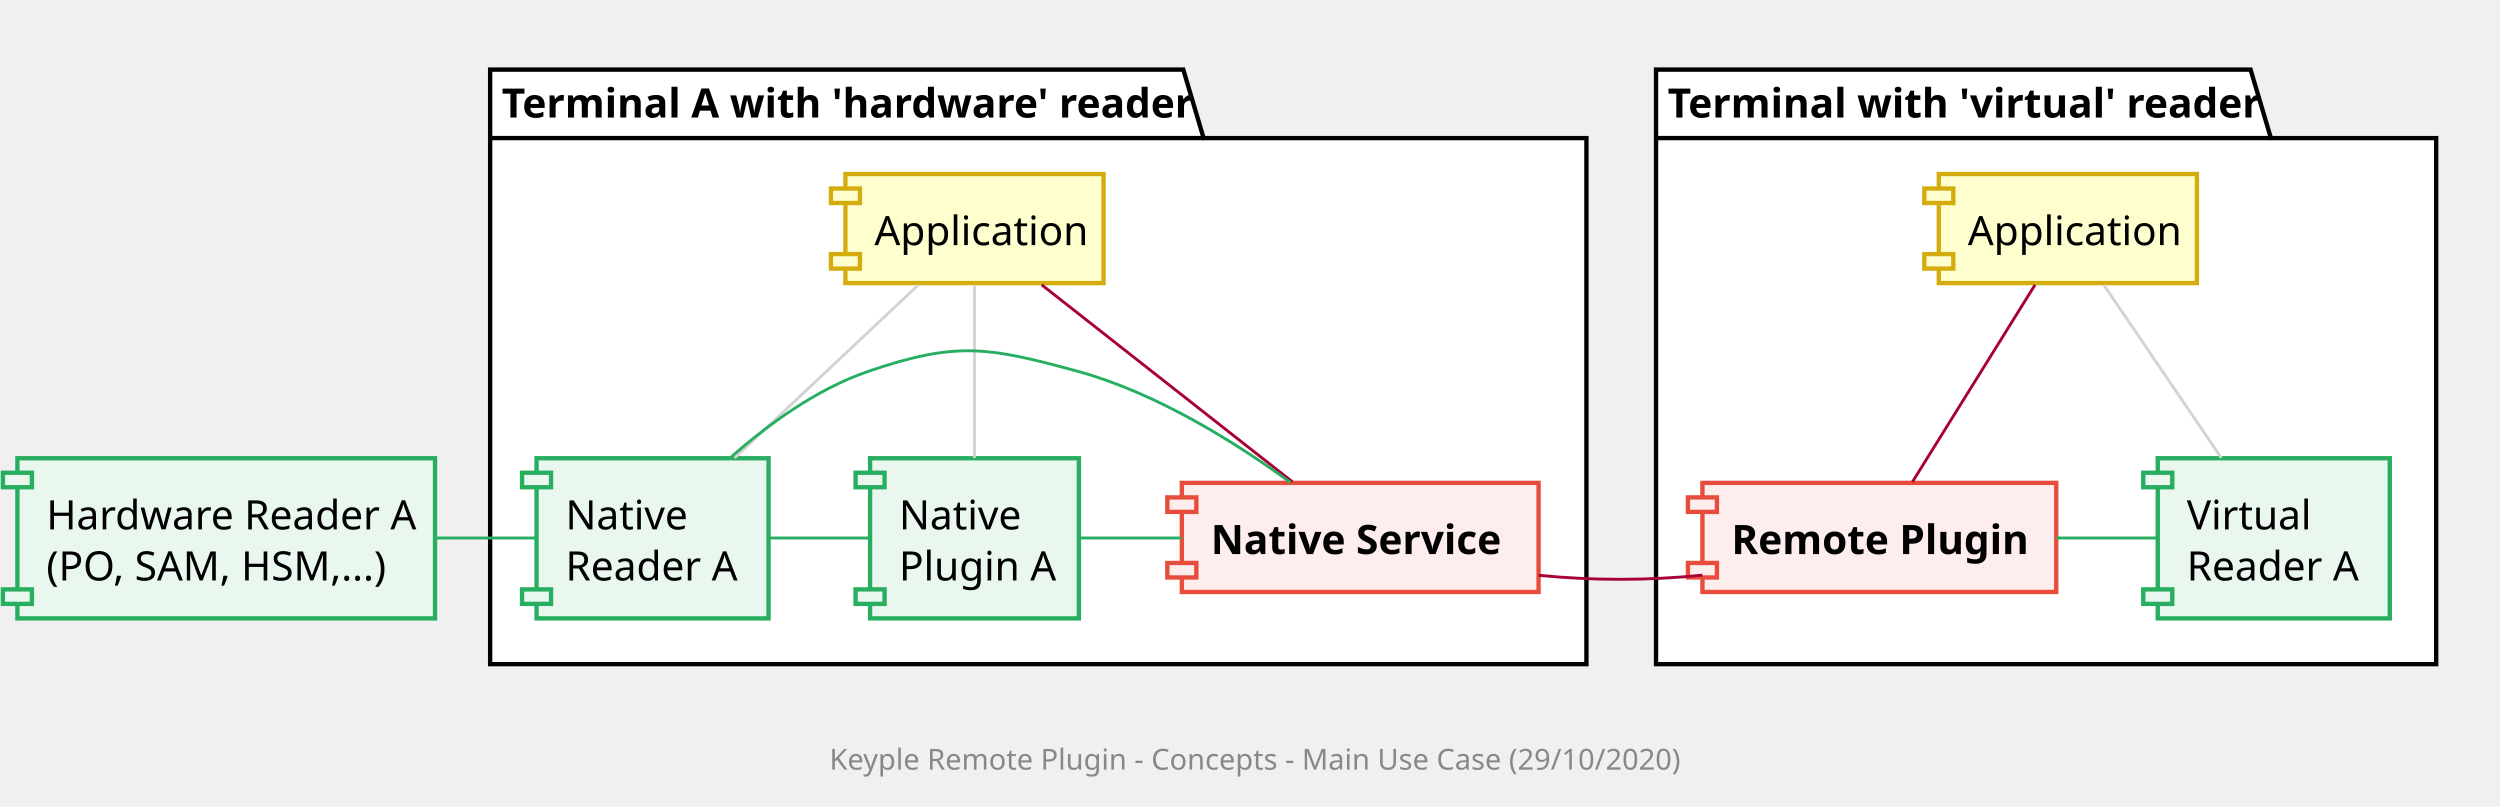
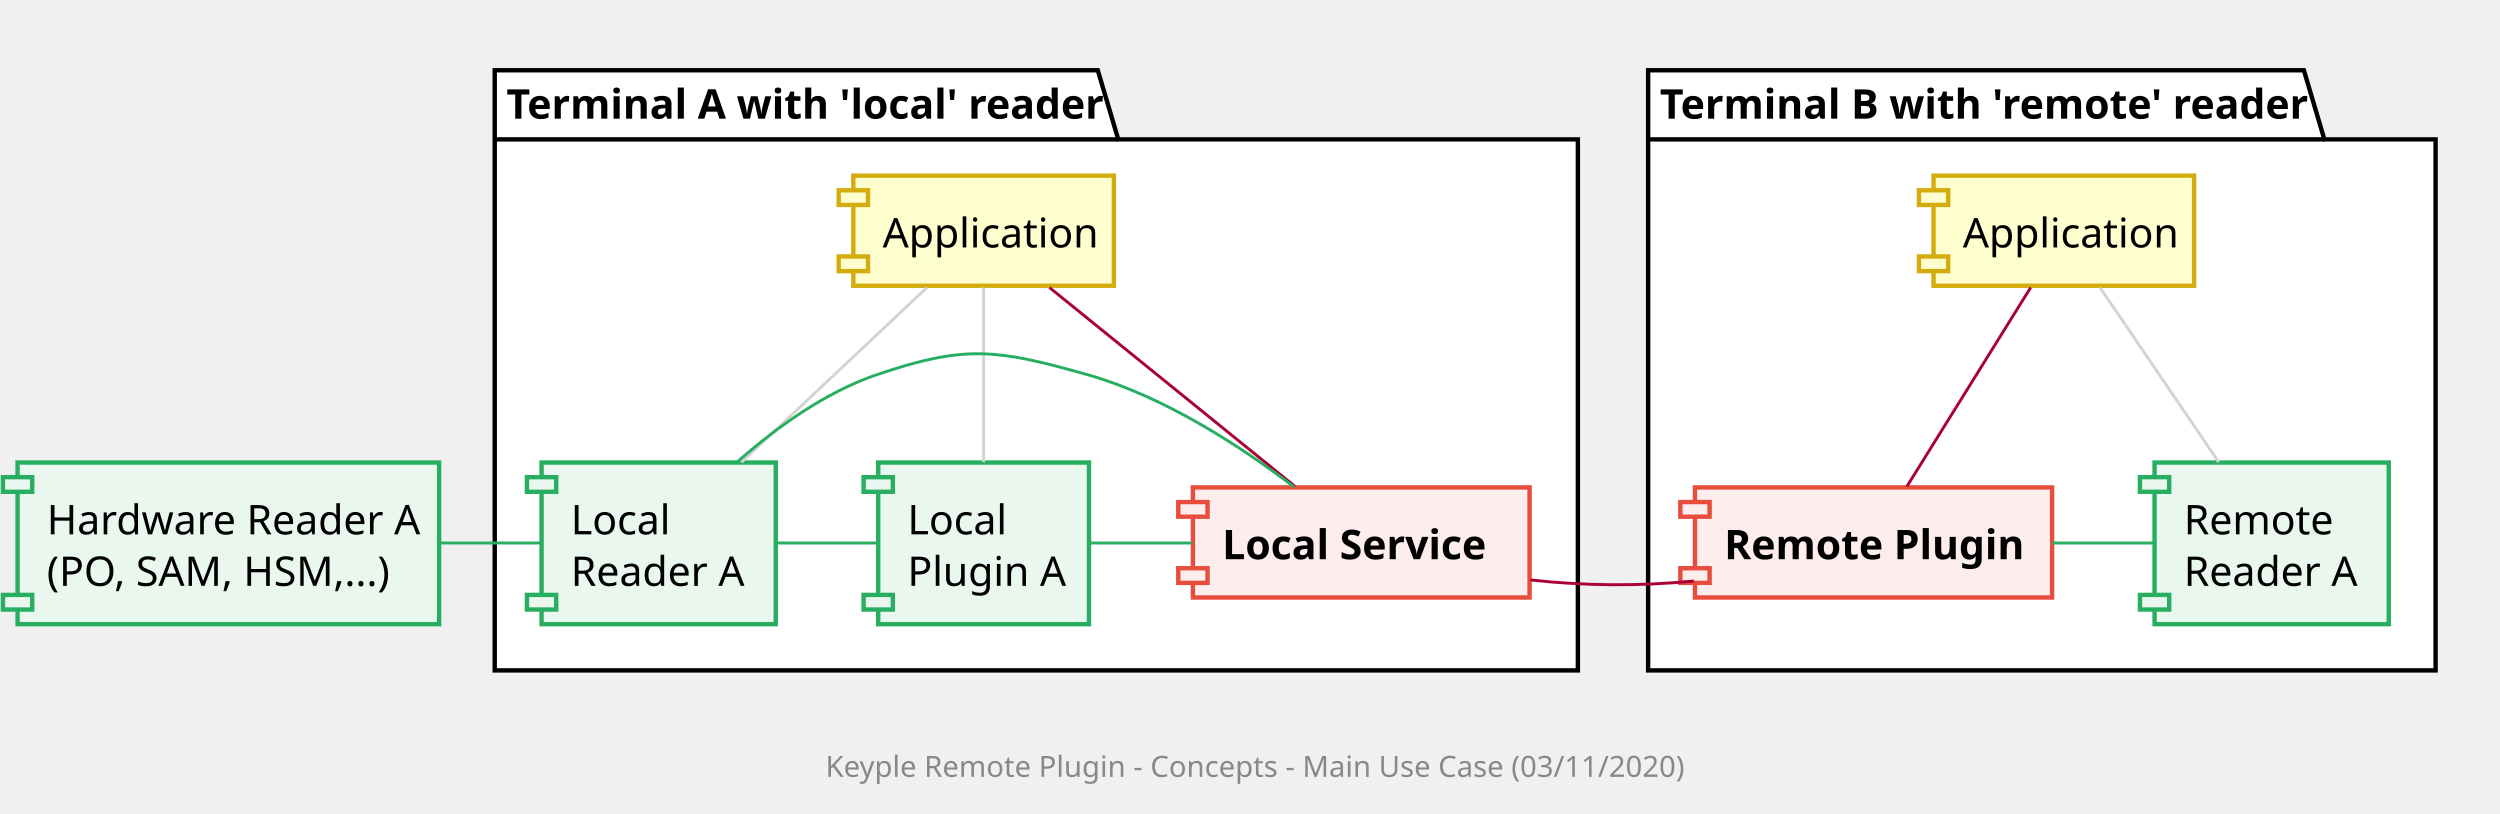
- <svg xmlns="http://www.w3.org/2000/svg" contentScriptType="application/ecmascript" contentStyleType="text/css" height="695px" preserveAspectRatio="none" style="width:2155px;height:695px;" version="1.1" viewBox="0 0 2155 695" width="2155px" zoomAndPan="magnify">
+ <svg xmlns="http://www.w3.org/2000/svg" contentScriptType="application/ecmascript" contentStyleType="text/css" height="695px" preserveAspectRatio="none" style="width:2135px;height:695px;" version="1.1" viewBox="0 0 2135 695" width="2135px" zoomAndPan="magnify">
  <defs />
  <g>
-     <polygon fill="#FFFFFF" points="422.5,60,1020,60,1037.5,119.023,1367.5,119.023,1367.5,572.5,422.5,572.5,422.5,60" style="stroke: #000000; stroke-width: 3.75;" />
-     <line style="stroke: #000000; stroke-width: 3.75;" x1="422.5" x2="1037.5" y1="119.023" y2="119.023" />
-     <text fill="#000000" font-family="sans-serif" font-size="35" font-weight="bold" lengthAdjust="spacingAndGlyphs" textLength="582.5" x="432.5" y="101.333">Terminal A with 'hardware' reader</text>
-     <polygon fill="#FFFFFF" points="1427.5,60,1940,60,1957.5,119.023,2100,119.023,2100,572.5,1427.5,572.5,1427.5,60" style="stroke: #000000; stroke-width: 3.75;" />
-     <line style="stroke: #000000; stroke-width: 3.75;" x1="1427.5" x2="1957.5" y1="119.023" y2="119.023" />
-     <text fill="#000000" font-family="sans-serif" font-size="35" font-weight="bold" lengthAdjust="spacingAndGlyphs" textLength="497.5" x="1437.5" y="101.333">Terminal with 'virtual' reader</text>
+     <polygon fill="#FFFFFF" points="422.5,60,937.5,60,955,119.023,1347.5,119.023,1347.5,572.5,422.5,572.5,422.5,60" style="stroke: #000000; stroke-width: 3.75;" />
+     <line style="stroke: #000000; stroke-width: 3.75;" x1="422.5" x2="955" y1="119.023" y2="119.023" />
+     <text fill="#000000" font-family="sans-serif" font-size="35" font-weight="bold" lengthAdjust="spacingAndGlyphs" textLength="500" x="432.5" y="101.333">Terminal A with 'local' reader</text>
+     <polygon fill="#FFFFFF" points="1407.5,60,1967.5,60,1985,119.023,2080,119.023,2080,572.5,1407.5,572.5,1407.5,60" style="stroke: #000000; stroke-width: 3.75;" />
+     <line style="stroke: #000000; stroke-width: 3.75;" x1="1407.5" x2="1985" y1="119.023" y2="119.023" />
+     <text fill="#000000" font-family="sans-serif" font-size="35" font-weight="bold" lengthAdjust="spacingAndGlyphs" textLength="545" x="1417.5" y="101.333">Terminal B with 'remote' reader</text>
    <rect fill="#FEFECE" height="94.023" style="stroke: #D4AC0D; stroke-width: 3.75;" width="222.5" x="728.75" y="150" />
    <rect fill="#FEFECE" height="12.5" style="stroke: #D4AC0D; stroke-width: 3.75;" width="25" x="716.25" y="162.5" />
    <rect fill="#FEFECE" height="12.5" style="stroke: #D4AC0D; stroke-width: 3.75;" width="25" x="716.25" y="219.023" />
    <text fill="#000000" font-family="sans-serif" font-size="35" lengthAdjust="spacingAndGlyphs" textLength="172.5" x="753.75" y="211.333">Application</text>
-     <rect fill="#FDEDEC" height="94.023" style="stroke: #E74C3C; stroke-width: 3.75;" width="307.5" x="1018.75" y="416.25" />
+     <rect fill="#FDEDEC" height="94.023" style="stroke: #E74C3C; stroke-width: 3.75;" width="287.5" x="1018.75" y="416.25" />
    <rect fill="#FDEDEC" height="12.5" style="stroke: #E74C3C; stroke-width: 3.75;" width="25" x="1006.25" y="428.75" />
    <rect fill="#FDEDEC" height="12.5" style="stroke: #E74C3C; stroke-width: 3.75;" width="25" x="1006.25" y="485.273" />
-     <text fill="#000000" font-family="sans-serif" font-size="35" font-weight="bold" lengthAdjust="spacingAndGlyphs" textLength="257.5" x="1043.75" y="477.583">Native Service</text>
+     <text fill="#000000" font-family="sans-serif" font-size="35" font-weight="bold" lengthAdjust="spacingAndGlyphs" textLength="237.5" x="1043.75" y="477.583">Local Service</text>
    <rect fill="#E9F7EF" height="138.047" style="stroke: #27AE60; stroke-width: 3.75;" width="180" x="750" y="395" />
    <rect fill="#E9F7EF" height="12.5" style="stroke: #27AE60; stroke-width: 3.75;" width="25" x="737.5" y="407.5" />
    <rect fill="#E9F7EF" height="12.5" style="stroke: #27AE60; stroke-width: 3.75;" width="25" x="737.5" y="508.047" />
-     <text fill="#000000" font-family="sans-serif" font-size="35" lengthAdjust="spacingAndGlyphs" textLength="97.5" x="775" y="456.333">Native</text>
+     <text fill="#000000" font-family="sans-serif" font-size="35" lengthAdjust="spacingAndGlyphs" textLength="85" x="775" y="456.333">Local</text>
    <text fill="#000000" font-family="sans-serif" font-size="35" lengthAdjust="spacingAndGlyphs" textLength="130" x="775" y="500.356">Plugin A</text>
    <rect fill="#E9F7EF" height="138.047" style="stroke: #27AE60; stroke-width: 3.75;" width="200" x="462.5" y="395" />
    <rect fill="#E9F7EF" height="12.5" style="stroke: #27AE60; stroke-width: 3.75;" width="25" x="450" y="407.5" />
    <rect fill="#E9F7EF" height="12.5" style="stroke: #27AE60; stroke-width: 3.75;" width="25" x="450" y="508.047" />
-     <text fill="#000000" font-family="sans-serif" font-size="35" lengthAdjust="spacingAndGlyphs" textLength="97.5" x="487.5" y="456.333">Native</text>
+     <text fill="#000000" font-family="sans-serif" font-size="35" lengthAdjust="spacingAndGlyphs" textLength="85" x="487.5" y="456.333">Local</text>
    <text fill="#000000" font-family="sans-serif" font-size="35" lengthAdjust="spacingAndGlyphs" textLength="150" x="487.5" y="500.356">Reader A</text>
-     <rect fill="#FEFECE" height="94.023" style="stroke: #D4AC0D; stroke-width: 3.75;" width="222.5" x="1671.25" y="150" />
-     <rect fill="#FEFECE" height="12.5" style="stroke: #D4AC0D; stroke-width: 3.75;" width="25" x="1658.75" y="162.5" />
-     <rect fill="#FEFECE" height="12.5" style="stroke: #D4AC0D; stroke-width: 3.75;" width="25" x="1658.75" y="219.023" />
-     <text fill="#000000" font-family="sans-serif" font-size="35" lengthAdjust="spacingAndGlyphs" textLength="172.5" x="1696.25" y="211.333">Application</text>
-     <rect fill="#FDEDEC" height="94.023" style="stroke: #E74C3C; stroke-width: 3.75;" width="305" x="1467.5" y="416.25" />
-     <rect fill="#FDEDEC" height="12.5" style="stroke: #E74C3C; stroke-width: 3.75;" width="25" x="1455" y="428.75" />
-     <rect fill="#FDEDEC" height="12.5" style="stroke: #E74C3C; stroke-width: 3.75;" width="25" x="1455" y="485.273" />
-     <text fill="#000000" font-family="sans-serif" font-size="35" font-weight="bold" lengthAdjust="spacingAndGlyphs" textLength="255" x="1492.5" y="477.583">Remote Plugin</text>
-     <rect fill="#E9F7EF" height="138.047" style="stroke: #27AE60; stroke-width: 3.75;" width="200" x="1860" y="395" />
-     <rect fill="#E9F7EF" height="12.5" style="stroke: #27AE60; stroke-width: 3.75;" width="25" x="1847.5" y="407.5" />
-     <rect fill="#E9F7EF" height="12.5" style="stroke: #27AE60; stroke-width: 3.75;" width="25" x="1847.5" y="508.047" />
-     <text fill="#000000" font-family="sans-serif" font-size="35" lengthAdjust="spacingAndGlyphs" textLength="100" x="1885" y="456.333">Virtual</text>
-     <text fill="#000000" font-family="sans-serif" font-size="35" lengthAdjust="spacingAndGlyphs" textLength="150" x="1885" y="500.356">Reader A</text>
+     <rect fill="#FEFECE" height="94.023" style="stroke: #D4AC0D; stroke-width: 3.75;" width="222.5" x="1651.25" y="150" />
+     <rect fill="#FEFECE" height="12.5" style="stroke: #D4AC0D; stroke-width: 3.75;" width="25" x="1638.75" y="162.5" />
+     <rect fill="#FEFECE" height="12.5" style="stroke: #D4AC0D; stroke-width: 3.75;" width="25" x="1638.75" y="219.023" />
+     <text fill="#000000" font-family="sans-serif" font-size="35" lengthAdjust="spacingAndGlyphs" textLength="172.5" x="1676.25" y="211.333">Application</text>
+     <rect fill="#FDEDEC" height="94.023" style="stroke: #E74C3C; stroke-width: 3.75;" width="305" x="1447.5" y="416.25" />
+     <rect fill="#FDEDEC" height="12.5" style="stroke: #E74C3C; stroke-width: 3.75;" width="25" x="1435" y="428.75" />
+     <rect fill="#FDEDEC" height="12.5" style="stroke: #E74C3C; stroke-width: 3.75;" width="25" x="1435" y="485.273" />
+     <text fill="#000000" font-family="sans-serif" font-size="35" font-weight="bold" lengthAdjust="spacingAndGlyphs" textLength="255" x="1472.5" y="477.583">Remote Plugin</text>
+     <rect fill="#E9F7EF" height="138.047" style="stroke: #27AE60; stroke-width: 3.75;" width="200" x="1840" y="395" />
+     <rect fill="#E9F7EF" height="12.5" style="stroke: #27AE60; stroke-width: 3.75;" width="25" x="1827.5" y="407.5" />
+     <rect fill="#E9F7EF" height="12.5" style="stroke: #27AE60; stroke-width: 3.75;" width="25" x="1827.5" y="508.047" />
+     <text fill="#000000" font-family="sans-serif" font-size="35" lengthAdjust="spacingAndGlyphs" textLength="122.5" x="1865" y="456.333">Remote</text>
+     <text fill="#000000" font-family="sans-serif" font-size="35" lengthAdjust="spacingAndGlyphs" textLength="150" x="1865" y="500.356">Reader A</text>
    <rect fill="#E9F7EF" height="138.047" style="stroke: #27AE60; stroke-width: 3.75;" width="360" x="15" y="395" />
    <rect fill="#E9F7EF" height="12.5" style="stroke: #27AE60; stroke-width: 3.75;" width="25" x="2.5" y="407.5" />
    <rect fill="#E9F7EF" height="12.5" style="stroke: #27AE60; stroke-width: 3.75;" width="25" x="2.5" y="508.047" />
    <text fill="#000000" font-family="sans-serif" font-size="35" lengthAdjust="spacingAndGlyphs" textLength="310" x="40" y="456.333">Hardware Reader A</text>
    <text fill="#000000" font-family="sans-serif" font-size="35" lengthAdjust="spacingAndGlyphs" textLength="300" x="40" y="500.356">(PO, SAM, HSM,...)</text>
-     <path d="M840,245.507 C840,286.733 840,347.993 840,394.713 " fill="none" id="appA-nativePluginA" style="stroke: #D3D3D3; stroke-width: 2.5;" />
-     <path d="M791.663,245.507 C747.872,286.733 682.803,347.993 633.175,394.713 " fill="none" id="appA-nativeReaderA" style="stroke: #D3D3D3; stroke-width: 2.5;" />
-     <path d="M897.918,245.507 C958.572,293.165 1053.307,367.598 1114.13,415.389 " fill="none" id="appA-nativeServiceA" style="stroke: #A80036; stroke-width: 2.5;" />
-     <path d="M663.31,463.75 C692.067,463.75 720.827,463.75 749.585,463.75 " fill="none" id="nativeReaderA-nativePluginA" style="stroke: #27AE60; stroke-width: 2.5;" />
-     <path d="M930.268,463.75 C959.602,463.75 988.935,463.75 1018.268,463.75 " fill="none" id="nativePluginA-nativeServiceA" style="stroke: #27AE60; stroke-width: 2.5;" />
-     <path d="M629.303,394.761 C662.19,365.71 704.293,335.163 748.75,320 C824.467,294.178 851.572,298.938 928.75,320 C997,338.625 1065.592,381.781 1112.547,415.977 " fill="none" id="nativeReaderA-nativeServiceA" style="stroke: #27AE60; stroke-width: 2.5;" />
-     <path d="M375.16,463.75 C404.19,463.75 433.217,463.75 462.245,463.75 " fill="none" id="readerA-nativeReaderA" style="stroke: #27AE60; stroke-width: 2.5;" />
-     <path d="M1326.328,495.896 C1373.362,500.576 1420.395,500.534 1467.428,495.77 " fill="none" id="nativeServiceA-remotePlugin" style="stroke: #A80036; stroke-width: 2.5;" />
-     <path d="M1754.195,245.507 C1724.55,293.165 1678.253,367.598 1648.525,415.389 " fill="none" id="app-remotePlugin" style="stroke: #A80036; stroke-width: 2.5;" />
-     <path d="M1813.418,245.507 C1841.428,286.733 1883.05,347.993 1914.793,394.713 " fill="none" id="app-virtualReaderA" style="stroke: #D3D3D3; stroke-width: 2.5;" />
-     <path d="M1772.735,463.75 C1801.75,463.75 1830.767,463.75 1859.783,463.75 " fill="none" id="remotePlugin-virtualReaderA" style="stroke: #27AE60; stroke-width: 2.5;" />
-     <text fill="#888888" font-family="sans-serif" font-size="25" lengthAdjust="spacingAndGlyphs" textLength="755" x="715" y="663.452">Keyple Remote Plugin - Concepts - Main Use Case (29/10/2020)</text>
+     <path d="M840,245.507 C840,286.733 840,347.993 840,394.713 " fill="none" id="appA-localPluginA" style="stroke: #D3D3D3; stroke-width: 2.5;" />
+     <path d="M791.663,245.507 C747.872,286.733 682.803,347.993 633.175,394.713 " fill="none" id="appA-localReaderA" style="stroke: #D3D3D3; stroke-width: 2.5;" />
+     <path d="M896.175,245.507 C955.008,293.165 1046.89,367.598 1105.888,415.389 " fill="none" id="appA-localServiceA" style="stroke: #A80036; stroke-width: 2.5;" />
+     <path d="M663.31,463.75 C692.067,463.75 720.827,463.75 749.585,463.75 " fill="none" id="localReaderA-localPluginA" style="stroke: #27AE60; stroke-width: 2.5;" />
+     <path d="M930.072,463.75 C959.43,463.75 988.785,463.75 1018.14,463.75 " fill="none" id="localPluginA-localServiceA" style="stroke: #27AE60; stroke-width: 2.5;" />
+     <path d="M629.303,394.761 C662.19,365.71 704.293,335.163 748.75,320 C824.467,294.178 851.77,298.225 928.75,320 C994.763,338.675 1060.473,381.823 1105.33,416.004 " fill="none" id="localReaderA-localServiceA" style="stroke: #27AE60; stroke-width: 2.5;" />
+     <path d="M375.16,463.75 C404.19,463.75 433.217,463.75 462.245,463.75 " fill="none" id="readerA-localReaderA" style="stroke: #27AE60; stroke-width: 2.5;" />
+     <path d="M1306.91,495.26 C1353.467,500.414 1400.027,500.726 1446.585,496.197 " fill="none" id="localServiceA-remotePlugin" style="stroke: #A80036; stroke-width: 2.5;" />
+     <path d="M1734.195,245.507 C1704.55,293.165 1658.253,367.598 1628.525,415.389 " fill="none" id="app-remotePlugin" style="stroke: #A80036; stroke-width: 2.5;" />
+     <path d="M1793.418,245.507 C1821.428,286.733 1863.05,347.993 1894.793,394.713 " fill="none" id="app-remoteReaderA" style="stroke: #D3D3D3; stroke-width: 2.5;" />
+     <path d="M1752.735,463.75 C1781.75,463.75 1810.767,463.75 1839.783,463.75 " fill="none" id="remotePlugin-remoteReaderA" style="stroke: #27AE60; stroke-width: 2.5;" />
+     <text fill="#888888" font-family="sans-serif" font-size="25" lengthAdjust="spacingAndGlyphs" textLength="755" x="705" y="663.452">Keyple Remote Plugin - Concepts - Main Use Case (03/11/2020)</text>
  </g>
</svg>
